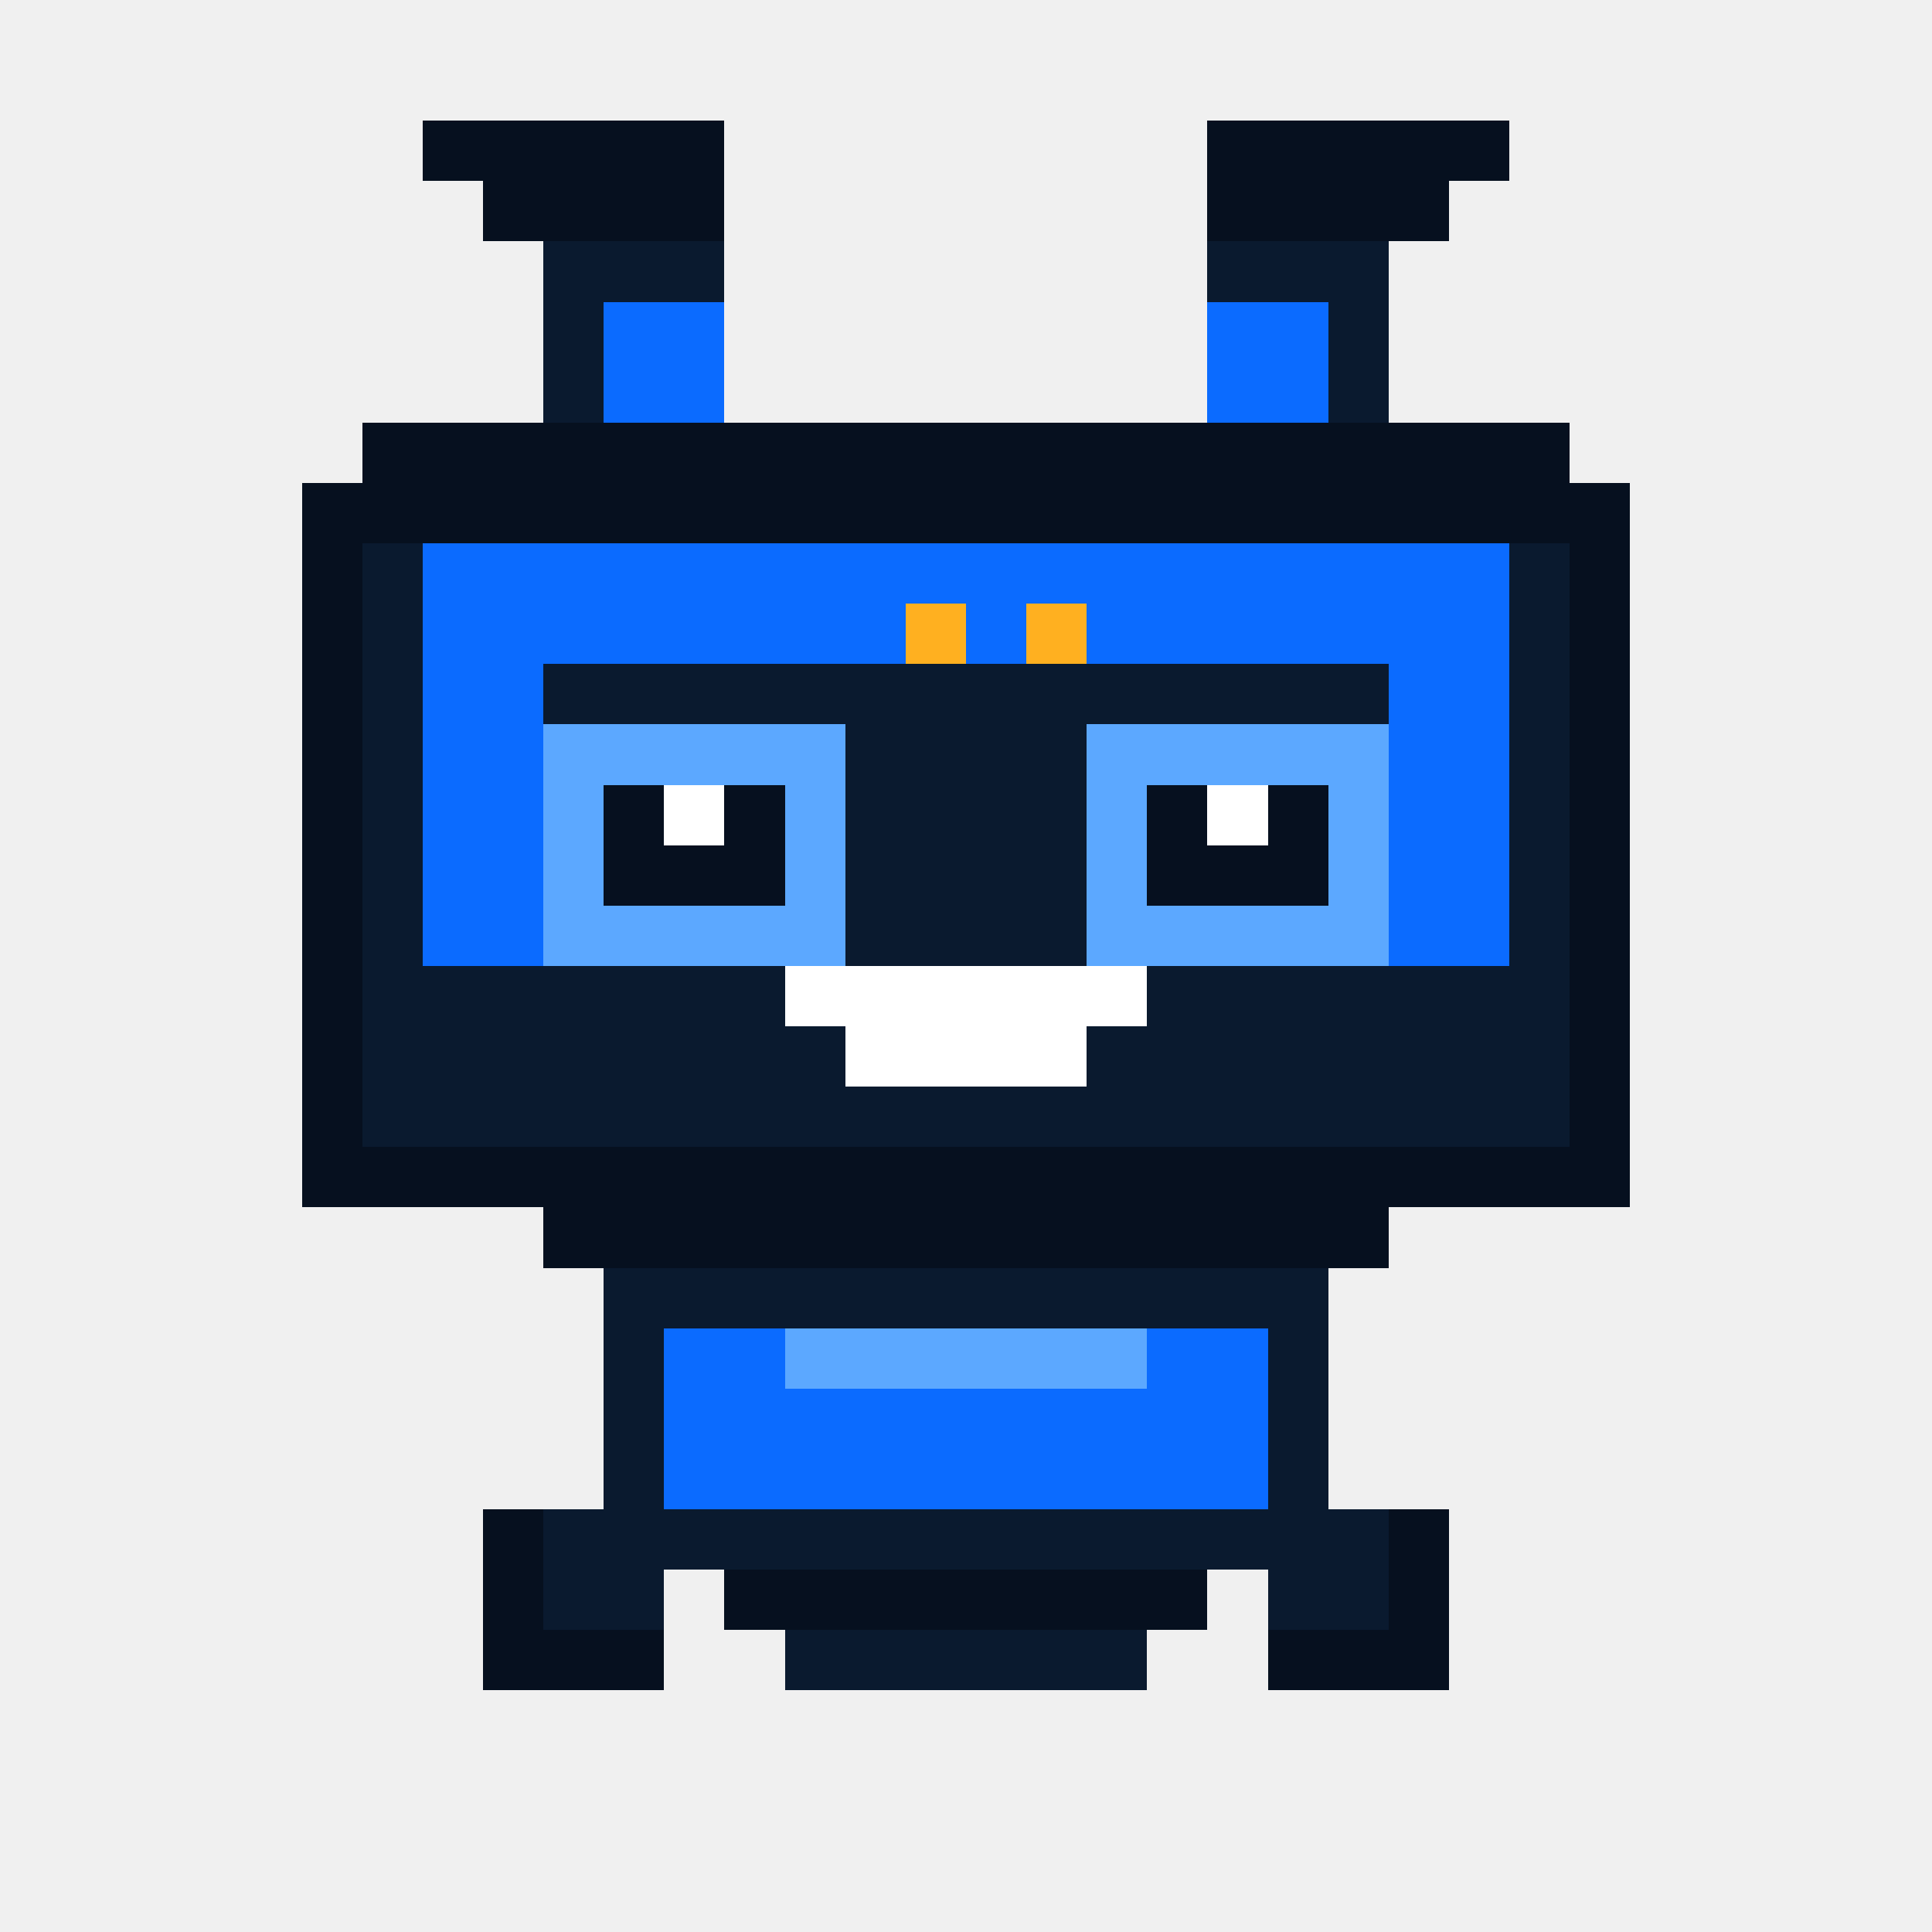
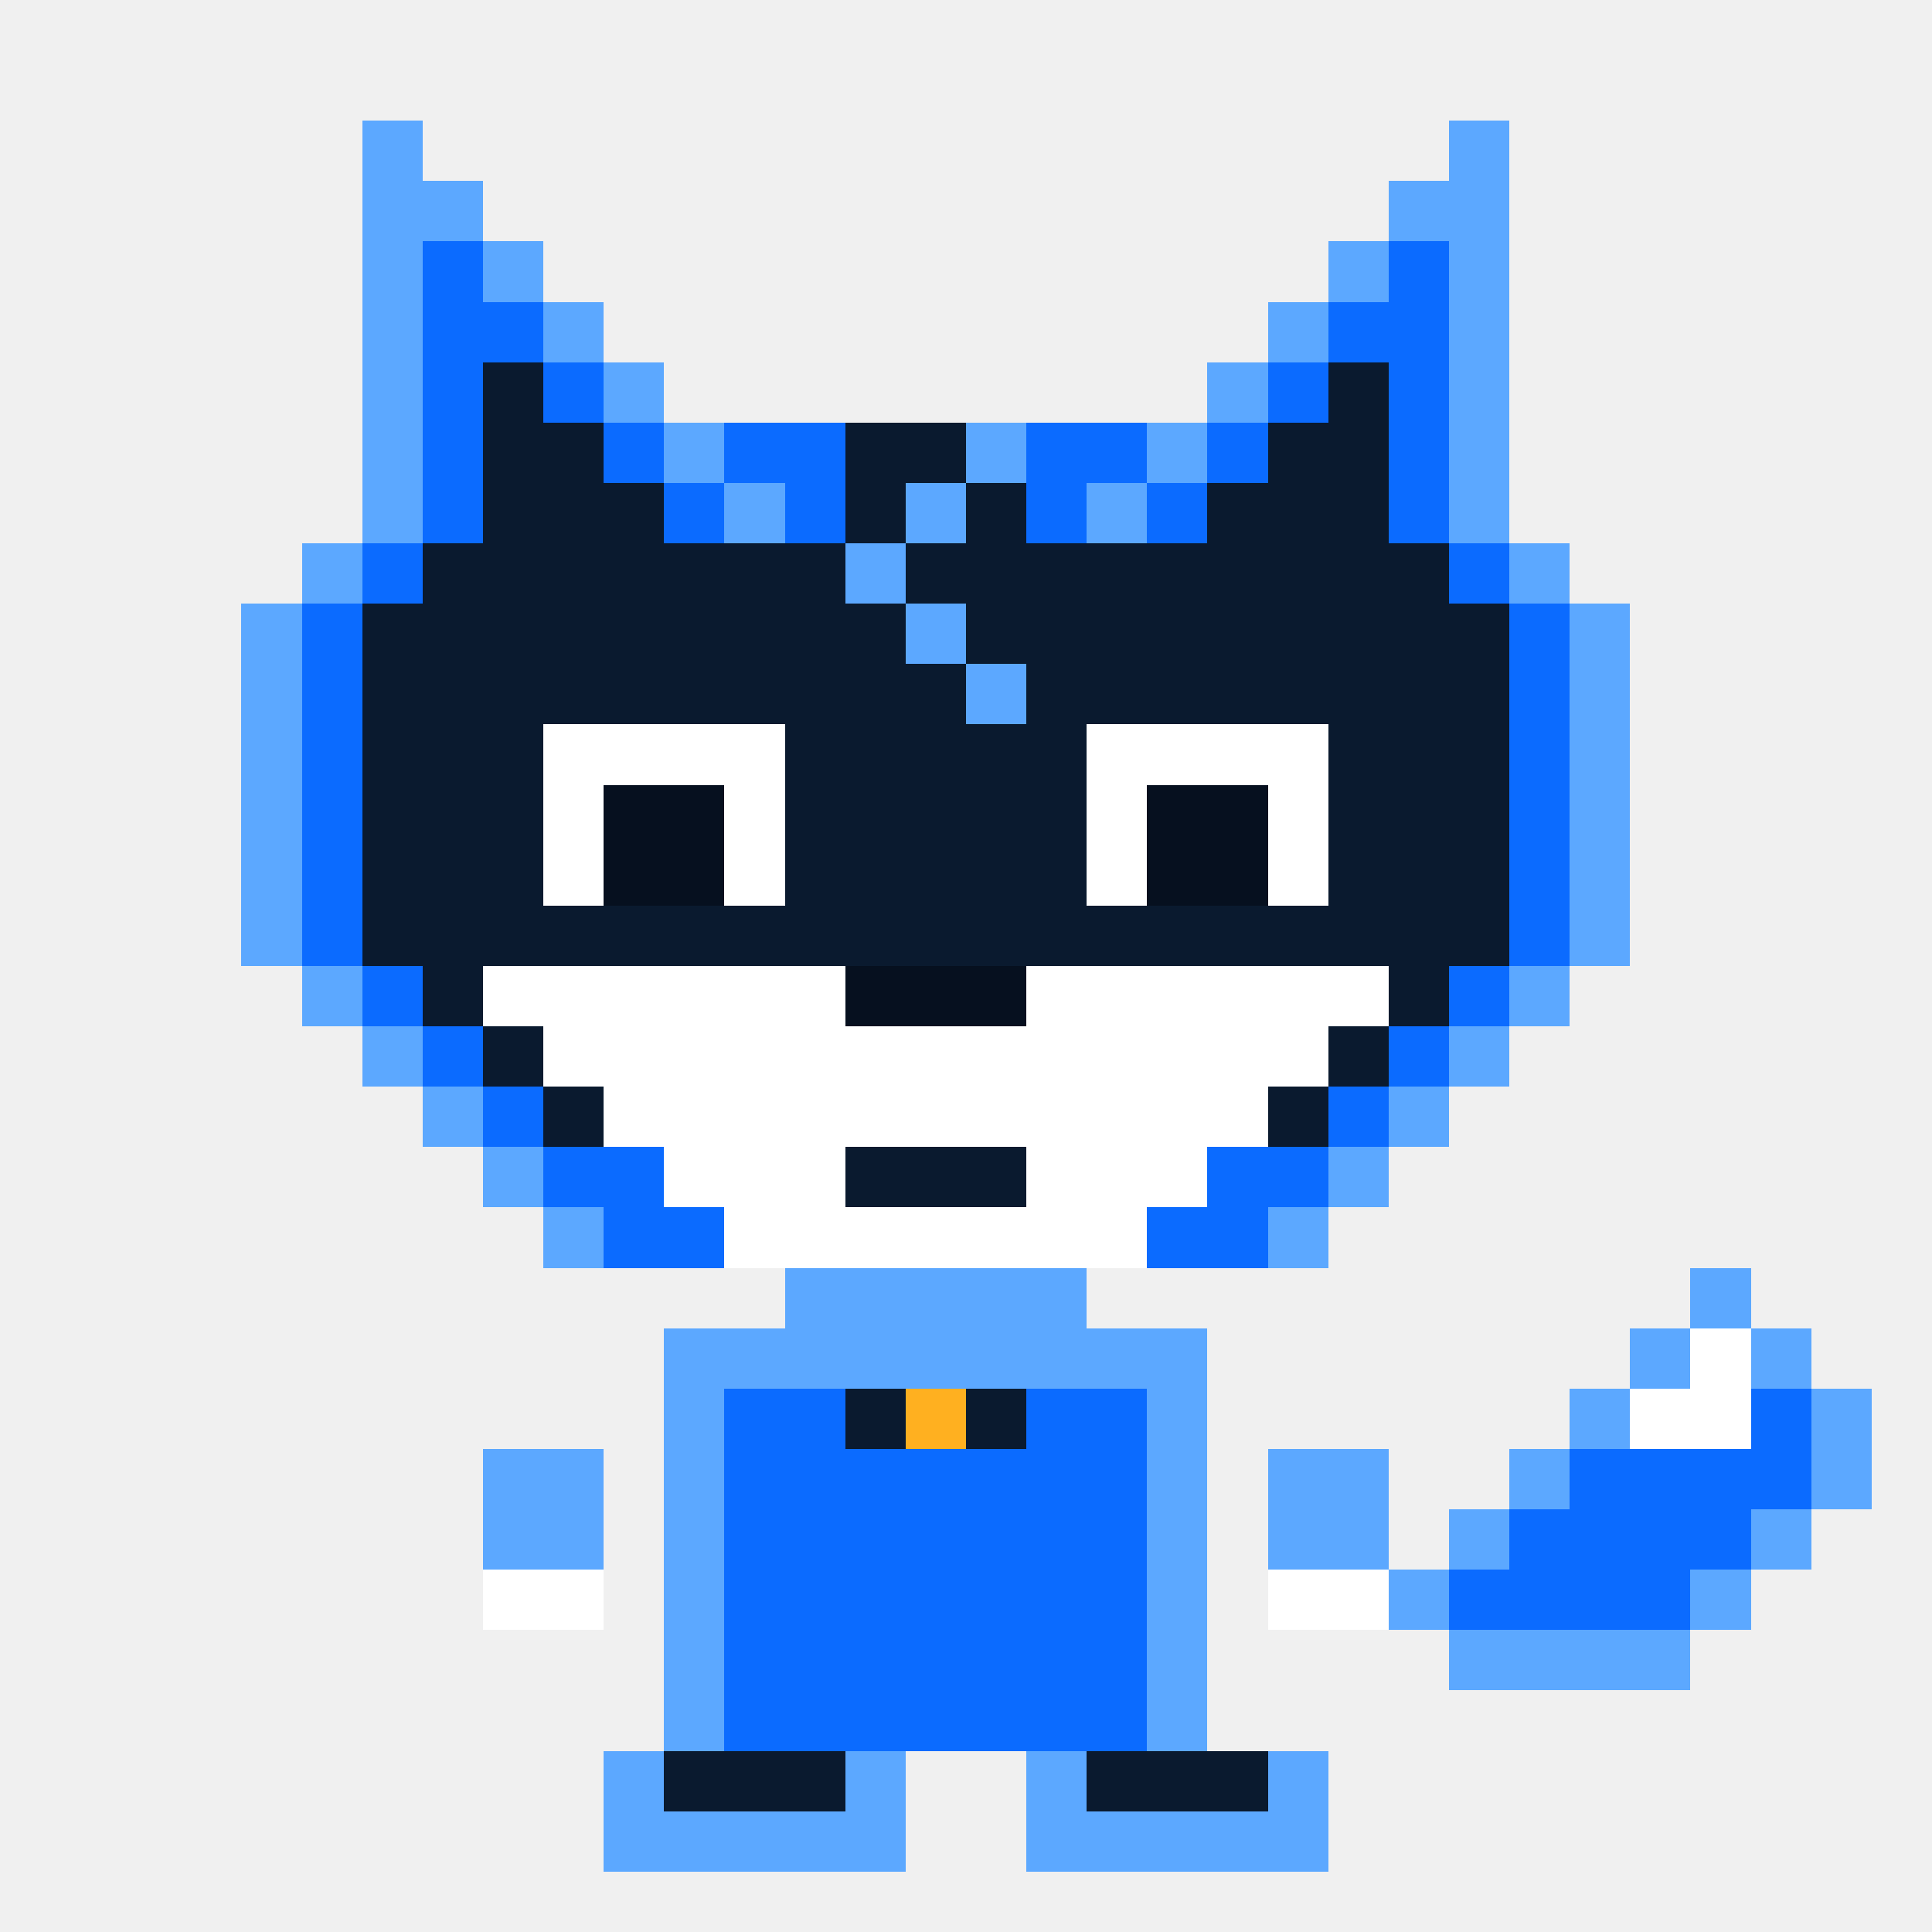
<svg xmlns="http://www.w3.org/2000/svg" viewBox="0 0 32 32" shape-rendering="crispEdges">
  <g>
-     <rect x="7" y="2" width="5" height="1" fill="#06101F" />
-     <rect x="20" y="2" width="5" height="1" fill="#06101F" />
-     <rect x="8" y="3" width="4" height="1" fill="#06101F" />
-     <rect x="20" y="3" width="4" height="1" fill="#06101F" />
-     <rect x="9" y="4" width="3" height="1" fill="#0A1A2F" />
-     <rect x="20" y="4" width="3" height="1" fill="#0A1A2F" />
-     <rect x="9" y="5" width="1" height="1" fill="#0A1A2F" />
-     <rect x="10" y="5" width="2" height="1" fill="#0B6BFF" />
-     <rect x="20" y="5" width="2" height="1" fill="#0B6BFF" />
-     <rect x="22" y="5" width="1" height="1" fill="#0A1A2F" />
-     <rect x="9" y="6" width="1" height="1" fill="#0A1A2F" />
-     <rect x="10" y="6" width="2" height="1" fill="#0B6BFF" />
-     <rect x="20" y="6" width="2" height="1" fill="#0B6BFF" />
+     <rect x="6" y="2" width="1" height="1" fill="#5CA8FF" />
+     <rect x="24" y="2" width="1" height="1" fill="#5CA8FF" />
+     <rect x="6" y="3" width="2" height="1" fill="#5CA8FF" />
+     <rect x="23" y="3" width="2" height="1" fill="#5CA8FF" />
+     <rect x="6" y="4" width="1" height="1" fill="#5CA8FF" />
+     <rect x="7" y="4" width="1" height="1" fill="#0B6BFF" />
+     <rect x="8" y="4" width="1" height="1" fill="#5CA8FF" />
+     <rect x="22" y="4" width="1" height="1" fill="#5CA8FF" />
+     <rect x="23" y="4" width="1" height="1" fill="#0B6BFF" />
+     <rect x="24" y="4" width="1" height="1" fill="#5CA8FF" />
+     <rect x="6" y="5" width="1" height="1" fill="#5CA8FF" />
+     <rect x="7" y="5" width="2" height="1" fill="#0B6BFF" />
+     <rect x="9" y="5" width="1" height="1" fill="#5CA8FF" />
+     <rect x="21" y="5" width="1" height="1" fill="#5CA8FF" />
+     <rect x="22" y="5" width="2" height="1" fill="#0B6BFF" />
+     <rect x="24" y="5" width="1" height="1" fill="#5CA8FF" />
+     <rect x="6" y="6" width="1" height="1" fill="#5CA8FF" />
+     <rect x="7" y="6" width="1" height="1" fill="#0B6BFF" />
+     <rect x="8" y="6" width="1" height="1" fill="#0A1A2F" />
+     <rect x="9" y="6" width="1" height="1" fill="#0B6BFF" />
+     <rect x="10" y="6" width="1" height="1" fill="#5CA8FF" />
+     <rect x="20" y="6" width="1" height="1" fill="#5CA8FF" />
+     <rect x="21" y="6" width="1" height="1" fill="#0B6BFF" />
    <rect x="22" y="6" width="1" height="1" fill="#0A1A2F" />
-     <rect x="6" y="7" width="20" height="1" fill="#06101F" />
-     <rect x="5" y="8" width="22" height="1" fill="#06101F" />
-     <rect x="5" y="9" width="1" height="1" fill="#06101F" />
-     <rect x="6" y="9" width="1" height="1" fill="#0A1A2F" />
-     <rect x="7" y="9" width="18" height="1" fill="#0B6BFF" />
-     <rect x="25" y="9" width="1" height="1" fill="#0A1A2F" />
-     <rect x="26" y="9" width="1" height="1" fill="#06101F" />
-     <rect x="5" y="10" width="1" height="1" fill="#06101F" />
-     <rect x="6" y="10" width="1" height="1" fill="#0A1A2F" />
-     <rect x="7" y="10" width="8" height="1" fill="#0B6BFF" />
-     <rect x="15" y="10" width="1" height="1" fill="#FFB020" />
-     <rect x="16" y="10" width="1" height="1" fill="#0B6BFF" />
-     <rect x="17" y="10" width="1" height="1" fill="#FFB020" />
-     <rect x="18" y="10" width="7" height="1" fill="#0B6BFF" />
-     <rect x="25" y="10" width="1" height="1" fill="#0A1A2F" />
-     <rect x="26" y="10" width="1" height="1" fill="#06101F" />
-     <rect x="5" y="11" width="1" height="1" fill="#06101F" />
-     <rect x="6" y="11" width="1" height="1" fill="#0A1A2F" />
-     <rect x="7" y="11" width="2" height="1" fill="#0B6BFF" />
-     <rect x="9" y="11" width="14" height="1" fill="#0A1A2F" />
-     <rect x="23" y="11" width="2" height="1" fill="#0B6BFF" />
-     <rect x="25" y="11" width="1" height="1" fill="#0A1A2F" />
-     <rect x="26" y="11" width="1" height="1" fill="#06101F" />
-     <rect x="5" y="12" width="1" height="1" fill="#06101F" />
-     <rect x="6" y="12" width="1" height="1" fill="#0A1A2F" />
-     <rect x="7" y="12" width="2" height="1" fill="#0B6BFF" />
-     <rect x="9" y="12" width="5" height="1" fill="#5CA8FF" />
-     <rect x="14" y="12" width="4" height="1" fill="#0A1A2F" />
-     <rect x="18" y="12" width="5" height="1" fill="#5CA8FF" />
-     <rect x="23" y="12" width="2" height="1" fill="#0B6BFF" />
-     <rect x="25" y="12" width="1" height="1" fill="#0A1A2F" />
-     <rect x="26" y="12" width="1" height="1" fill="#06101F" />
-     <rect x="5" y="13" width="1" height="1" fill="#06101F" />
-     <rect x="6" y="13" width="1" height="1" fill="#0A1A2F" />
-     <rect x="7" y="13" width="2" height="1" fill="#0B6BFF" />
-     <rect x="9" y="13" width="1" height="1" fill="#5CA8FF" />
-     <rect x="10" y="13" width="1" height="1" fill="#06101F" />
-     <rect x="11" y="13" width="1" height="1" fill="#FFFFFF" />
-     <rect x="12" y="13" width="1" height="1" fill="#06101F" />
-     <rect x="13" y="13" width="1" height="1" fill="#5CA8FF" />
-     <rect x="14" y="13" width="4" height="1" fill="#0A1A2F" />
-     <rect x="18" y="13" width="1" height="1" fill="#5CA8FF" />
-     <rect x="19" y="13" width="1" height="1" fill="#06101F" />
-     <rect x="20" y="13" width="1" height="1" fill="#FFFFFF" />
-     <rect x="21" y="13" width="1" height="1" fill="#06101F" />
-     <rect x="22" y="13" width="1" height="1" fill="#5CA8FF" />
-     <rect x="23" y="13" width="2" height="1" fill="#0B6BFF" />
-     <rect x="25" y="13" width="1" height="1" fill="#0A1A2F" />
-     <rect x="26" y="13" width="1" height="1" fill="#06101F" />
-     <rect x="5" y="14" width="1" height="1" fill="#06101F" />
-     <rect x="6" y="14" width="1" height="1" fill="#0A1A2F" />
-     <rect x="7" y="14" width="2" height="1" fill="#0B6BFF" />
-     <rect x="9" y="14" width="1" height="1" fill="#5CA8FF" />
-     <rect x="10" y="14" width="3" height="1" fill="#06101F" />
-     <rect x="13" y="14" width="1" height="1" fill="#5CA8FF" />
-     <rect x="14" y="14" width="4" height="1" fill="#0A1A2F" />
-     <rect x="18" y="14" width="1" height="1" fill="#5CA8FF" />
-     <rect x="19" y="14" width="3" height="1" fill="#06101F" />
-     <rect x="22" y="14" width="1" height="1" fill="#5CA8FF" />
-     <rect x="23" y="14" width="2" height="1" fill="#0B6BFF" />
-     <rect x="25" y="14" width="1" height="1" fill="#0A1A2F" />
-     <rect x="26" y="14" width="1" height="1" fill="#06101F" />
-     <rect x="5" y="15" width="1" height="1" fill="#06101F" />
-     <rect x="6" y="15" width="1" height="1" fill="#0A1A2F" />
-     <rect x="7" y="15" width="2" height="1" fill="#0B6BFF" />
-     <rect x="9" y="15" width="5" height="1" fill="#5CA8FF" />
-     <rect x="14" y="15" width="4" height="1" fill="#0A1A2F" />
-     <rect x="18" y="15" width="5" height="1" fill="#5CA8FF" />
-     <rect x="23" y="15" width="2" height="1" fill="#0B6BFF" />
-     <rect x="25" y="15" width="1" height="1" fill="#0A1A2F" />
-     <rect x="26" y="15" width="1" height="1" fill="#06101F" />
-     <rect x="5" y="16" width="1" height="1" fill="#06101F" />
-     <rect x="6" y="16" width="7" height="1" fill="#0A1A2F" />
-     <rect x="13" y="16" width="6" height="1" fill="#FFFFFF" />
-     <rect x="19" y="16" width="7" height="1" fill="#0A1A2F" />
-     <rect x="26" y="16" width="1" height="1" fill="#06101F" />
-     <rect x="5" y="17" width="1" height="1" fill="#06101F" />
-     <rect x="6" y="17" width="8" height="1" fill="#0A1A2F" />
-     <rect x="14" y="17" width="4" height="1" fill="#FFFFFF" />
-     <rect x="18" y="17" width="8" height="1" fill="#0A1A2F" />
-     <rect x="26" y="17" width="1" height="1" fill="#06101F" />
-     <rect x="5" y="18" width="1" height="1" fill="#06101F" />
-     <rect x="6" y="18" width="20" height="1" fill="#0A1A2F" />
-     <rect x="26" y="18" width="1" height="1" fill="#06101F" />
-     <rect x="5" y="19" width="22" height="1" fill="#06101F" />
-     <rect x="9" y="20" width="14" height="1" fill="#06101F" />
-     <rect x="10" y="21" width="12" height="1" fill="#0A1A2F" />
-     <rect x="10" y="22" width="1" height="1" fill="#0A1A2F" />
-     <rect x="11" y="22" width="2" height="1" fill="#0B6BFF" />
-     <rect x="13" y="22" width="6" height="1" fill="#5CA8FF" />
-     <rect x="19" y="22" width="2" height="1" fill="#0B6BFF" />
-     <rect x="21" y="22" width="1" height="1" fill="#0A1A2F" />
-     <rect x="10" y="23" width="1" height="1" fill="#0A1A2F" />
-     <rect x="11" y="23" width="10" height="1" fill="#0B6BFF" />
-     <rect x="21" y="23" width="1" height="1" fill="#0A1A2F" />
-     <rect x="10" y="24" width="1" height="1" fill="#0A1A2F" />
-     <rect x="11" y="24" width="10" height="1" fill="#0B6BFF" />
-     <rect x="21" y="24" width="1" height="1" fill="#0A1A2F" />
-     <rect x="8" y="25" width="1" height="1" fill="#06101F" />
-     <rect x="9" y="25" width="14" height="1" fill="#0A1A2F" />
-     <rect x="23" y="25" width="1" height="1" fill="#06101F" />
-     <rect x="8" y="26" width="1" height="1" fill="#06101F" />
-     <rect x="9" y="26" width="2" height="1" fill="#0A1A2F" />
-     <rect x="12" y="26" width="8" height="1" fill="#06101F" />
-     <rect x="21" y="26" width="2" height="1" fill="#0A1A2F" />
-     <rect x="23" y="26" width="1" height="1" fill="#06101F" />
-     <rect x="8" y="27" width="3" height="1" fill="#06101F" />
-     <rect x="13" y="27" width="6" height="1" fill="#0A1A2F" />
-     <rect x="21" y="27" width="3" height="1" fill="#06101F" />
+     <rect x="23" y="6" width="1" height="1" fill="#0B6BFF" />
+     <rect x="24" y="6" width="1" height="1" fill="#5CA8FF" />
+     <rect x="6" y="7" width="1" height="1" fill="#5CA8FF" />
+     <rect x="7" y="7" width="1" height="1" fill="#0B6BFF" />
+     <rect x="8" y="7" width="2" height="1" fill="#0A1A2F" />
+     <rect x="10" y="7" width="1" height="1" fill="#0B6BFF" />
+     <rect x="11" y="7" width="1" height="1" fill="#5CA8FF" />
+     <rect x="12" y="7" width="2" height="1" fill="#0B6BFF" />
+     <rect x="14" y="7" width="2" height="1" fill="#0A1A2F" />
+     <rect x="16" y="7" width="1" height="1" fill="#5CA8FF" />
+     <rect x="17" y="7" width="2" height="1" fill="#0B6BFF" />
+     <rect x="19" y="7" width="1" height="1" fill="#5CA8FF" />
+     <rect x="20" y="7" width="1" height="1" fill="#0B6BFF" />
+     <rect x="21" y="7" width="2" height="1" fill="#0A1A2F" />
+     <rect x="23" y="7" width="1" height="1" fill="#0B6BFF" />
+     <rect x="24" y="7" width="1" height="1" fill="#5CA8FF" />
+     <rect x="6" y="8" width="1" height="1" fill="#5CA8FF" />
+     <rect x="7" y="8" width="1" height="1" fill="#0B6BFF" />
+     <rect x="8" y="8" width="3" height="1" fill="#0A1A2F" />
+     <rect x="11" y="8" width="1" height="1" fill="#0B6BFF" />
+     <rect x="12" y="8" width="1" height="1" fill="#5CA8FF" />
+     <rect x="13" y="8" width="1" height="1" fill="#0B6BFF" />
+     <rect x="14" y="8" width="1" height="1" fill="#0A1A2F" />
+     <rect x="15" y="8" width="1" height="1" fill="#5CA8FF" />
+     <rect x="16" y="8" width="1" height="1" fill="#0A1A2F" />
+     <rect x="17" y="8" width="1" height="1" fill="#0B6BFF" />
+     <rect x="18" y="8" width="1" height="1" fill="#5CA8FF" />
+     <rect x="19" y="8" width="1" height="1" fill="#0B6BFF" />
+     <rect x="20" y="8" width="3" height="1" fill="#0A1A2F" />
+     <rect x="23" y="8" width="1" height="1" fill="#0B6BFF" />
+     <rect x="24" y="8" width="1" height="1" fill="#5CA8FF" />
+     <rect x="5" y="9" width="1" height="1" fill="#5CA8FF" />
+     <rect x="6" y="9" width="1" height="1" fill="#0B6BFF" />
+     <rect x="7" y="9" width="7" height="1" fill="#0A1A2F" />
+     <rect x="14" y="9" width="1" height="1" fill="#5CA8FF" />
+     <rect x="15" y="9" width="9" height="1" fill="#0A1A2F" />
+     <rect x="24" y="9" width="1" height="1" fill="#0B6BFF" />
+     <rect x="25" y="9" width="1" height="1" fill="#5CA8FF" />
+     <rect x="4" y="10" width="1" height="1" fill="#5CA8FF" />
+     <rect x="5" y="10" width="1" height="1" fill="#0B6BFF" />
+     <rect x="6" y="10" width="9" height="1" fill="#0A1A2F" />
+     <rect x="15" y="10" width="1" height="1" fill="#5CA8FF" />
+     <rect x="16" y="10" width="9" height="1" fill="#0A1A2F" />
+     <rect x="25" y="10" width="1" height="1" fill="#0B6BFF" />
+     <rect x="26" y="10" width="1" height="1" fill="#5CA8FF" />
+     <rect x="4" y="11" width="1" height="1" fill="#5CA8FF" />
+     <rect x="5" y="11" width="1" height="1" fill="#0B6BFF" />
+     <rect x="6" y="11" width="10" height="1" fill="#0A1A2F" />
+     <rect x="16" y="11" width="1" height="1" fill="#5CA8FF" />
+     <rect x="17" y="11" width="8" height="1" fill="#0A1A2F" />
+     <rect x="25" y="11" width="1" height="1" fill="#0B6BFF" />
+     <rect x="26" y="11" width="1" height="1" fill="#5CA8FF" />
+     <rect x="4" y="12" width="1" height="1" fill="#5CA8FF" />
+     <rect x="5" y="12" width="1" height="1" fill="#0B6BFF" />
+     <rect x="6" y="12" width="3" height="1" fill="#0A1A2F" />
+     <rect x="9" y="12" width="4" height="1" fill="#FFFFFF" />
+     <rect x="13" y="12" width="5" height="1" fill="#0A1A2F" />
+     <rect x="18" y="12" width="4" height="1" fill="#FFFFFF" />
+     <rect x="22" y="12" width="3" height="1" fill="#0A1A2F" />
+     <rect x="25" y="12" width="1" height="1" fill="#0B6BFF" />
+     <rect x="26" y="12" width="1" height="1" fill="#5CA8FF" />
+     <rect x="4" y="13" width="1" height="1" fill="#5CA8FF" />
+     <rect x="5" y="13" width="1" height="1" fill="#0B6BFF" />
+     <rect x="6" y="13" width="3" height="1" fill="#0A1A2F" />
+     <rect x="9" y="13" width="1" height="1" fill="#FFFFFF" />
+     <rect x="10" y="13" width="2" height="1" fill="#06101F" />
+     <rect x="12" y="13" width="1" height="1" fill="#FFFFFF" />
+     <rect x="13" y="13" width="5" height="1" fill="#0A1A2F" />
+     <rect x="18" y="13" width="1" height="1" fill="#FFFFFF" />
+     <rect x="19" y="13" width="2" height="1" fill="#06101F" />
+     <rect x="21" y="13" width="1" height="1" fill="#FFFFFF" />
+     <rect x="22" y="13" width="3" height="1" fill="#0A1A2F" />
+     <rect x="25" y="13" width="1" height="1" fill="#0B6BFF" />
+     <rect x="26" y="13" width="1" height="1" fill="#5CA8FF" />
+     <rect x="4" y="14" width="1" height="1" fill="#5CA8FF" />
+     <rect x="5" y="14" width="1" height="1" fill="#0B6BFF" />
+     <rect x="6" y="14" width="3" height="1" fill="#0A1A2F" />
+     <rect x="9" y="14" width="1" height="1" fill="#FFFFFF" />
+     <rect x="10" y="14" width="2" height="1" fill="#06101F" />
+     <rect x="12" y="14" width="1" height="1" fill="#FFFFFF" />
+     <rect x="13" y="14" width="5" height="1" fill="#0A1A2F" />
+     <rect x="18" y="14" width="1" height="1" fill="#FFFFFF" />
+     <rect x="19" y="14" width="2" height="1" fill="#06101F" />
+     <rect x="21" y="14" width="1" height="1" fill="#FFFFFF" />
+     <rect x="22" y="14" width="3" height="1" fill="#0A1A2F" />
+     <rect x="25" y="14" width="1" height="1" fill="#0B6BFF" />
+     <rect x="26" y="14" width="1" height="1" fill="#5CA8FF" />
+     <rect x="4" y="15" width="1" height="1" fill="#5CA8FF" />
+     <rect x="5" y="15" width="1" height="1" fill="#0B6BFF" />
+     <rect x="6" y="15" width="19" height="1" fill="#0A1A2F" />
+     <rect x="25" y="15" width="1" height="1" fill="#0B6BFF" />
+     <rect x="26" y="15" width="1" height="1" fill="#5CA8FF" />
+     <rect x="5" y="16" width="1" height="1" fill="#5CA8FF" />
+     <rect x="6" y="16" width="1" height="1" fill="#0B6BFF" />
+     <rect x="7" y="16" width="1" height="1" fill="#0A1A2F" />
+     <rect x="8" y="16" width="6" height="1" fill="#FFFFFF" />
+     <rect x="14" y="16" width="3" height="1" fill="#06101F" />
+     <rect x="17" y="16" width="6" height="1" fill="#FFFFFF" />
+     <rect x="23" y="16" width="1" height="1" fill="#0A1A2F" />
+     <rect x="24" y="16" width="1" height="1" fill="#0B6BFF" />
+     <rect x="25" y="16" width="1" height="1" fill="#5CA8FF" />
+     <rect x="6" y="17" width="1" height="1" fill="#5CA8FF" />
+     <rect x="7" y="17" width="1" height="1" fill="#0B6BFF" />
+     <rect x="8" y="17" width="1" height="1" fill="#0A1A2F" />
+     <rect x="9" y="17" width="13" height="1" fill="#FFFFFF" />
+     <rect x="22" y="17" width="1" height="1" fill="#0A1A2F" />
+     <rect x="23" y="17" width="1" height="1" fill="#0B6BFF" />
+     <rect x="24" y="17" width="1" height="1" fill="#5CA8FF" />
+     <rect x="7" y="18" width="1" height="1" fill="#5CA8FF" />
+     <rect x="8" y="18" width="1" height="1" fill="#0B6BFF" />
+     <rect x="9" y="18" width="1" height="1" fill="#0A1A2F" />
+     <rect x="10" y="18" width="11" height="1" fill="#FFFFFF" />
+     <rect x="21" y="18" width="1" height="1" fill="#0A1A2F" />
+     <rect x="22" y="18" width="1" height="1" fill="#0B6BFF" />
+     <rect x="23" y="18" width="1" height="1" fill="#5CA8FF" />
+     <rect x="8" y="19" width="1" height="1" fill="#5CA8FF" />
+     <rect x="9" y="19" width="2" height="1" fill="#0B6BFF" />
+     <rect x="11" y="19" width="3" height="1" fill="#FFFFFF" />
+     <rect x="14" y="19" width="3" height="1" fill="#0A1A2F" />
+     <rect x="17" y="19" width="3" height="1" fill="#FFFFFF" />
+     <rect x="20" y="19" width="2" height="1" fill="#0B6BFF" />
+     <rect x="22" y="19" width="1" height="1" fill="#5CA8FF" />
+     <rect x="9" y="20" width="1" height="1" fill="#5CA8FF" />
+     <rect x="10" y="20" width="2" height="1" fill="#0B6BFF" />
+     <rect x="12" y="20" width="7" height="1" fill="#FFFFFF" />
+     <rect x="19" y="20" width="2" height="1" fill="#0B6BFF" />
+     <rect x="21" y="20" width="1" height="1" fill="#5CA8FF" />
+     <rect x="13" y="21" width="5" height="1" fill="#5CA8FF" />
+     <rect x="28" y="21" width="1" height="1" fill="#5CA8FF" />
+     <rect x="11" y="22" width="9" height="1" fill="#5CA8FF" />
+     <rect x="27" y="22" width="1" height="1" fill="#5CA8FF" />
+     <rect x="28" y="22" width="1" height="1" fill="#FFFFFF" />
+     <rect x="29" y="22" width="1" height="1" fill="#5CA8FF" />
+     <rect x="11" y="23" width="1" height="1" fill="#5CA8FF" />
+     <rect x="12" y="23" width="2" height="1" fill="#0B6BFF" />
+     <rect x="14" y="23" width="1" height="1" fill="#0A1A2F" />
+     <rect x="15" y="23" width="1" height="1" fill="#FFB020" />
+     <rect x="16" y="23" width="1" height="1" fill="#0A1A2F" />
+     <rect x="17" y="23" width="2" height="1" fill="#0B6BFF" />
+     <rect x="19" y="23" width="1" height="1" fill="#5CA8FF" />
+     <rect x="26" y="23" width="1" height="1" fill="#5CA8FF" />
+     <rect x="27" y="23" width="2" height="1" fill="#FFFFFF" />
+     <rect x="29" y="23" width="1" height="1" fill="#0B6BFF" />
+     <rect x="30" y="23" width="1" height="1" fill="#5CA8FF" />
+     <rect x="8" y="24" width="2" height="1" fill="#5CA8FF" />
+     <rect x="11" y="24" width="1" height="1" fill="#5CA8FF" />
+     <rect x="12" y="24" width="7" height="1" fill="#0B6BFF" />
+     <rect x="19" y="24" width="1" height="1" fill="#5CA8FF" />
+     <rect x="21" y="24" width="2" height="1" fill="#5CA8FF" />
+     <rect x="25" y="24" width="1" height="1" fill="#5CA8FF" />
+     <rect x="26" y="24" width="4" height="1" fill="#0B6BFF" />
+     <rect x="30" y="24" width="1" height="1" fill="#5CA8FF" />
+     <rect x="8" y="25" width="2" height="1" fill="#5CA8FF" />
+     <rect x="11" y="25" width="1" height="1" fill="#5CA8FF" />
+     <rect x="12" y="25" width="7" height="1" fill="#0B6BFF" />
+     <rect x="19" y="25" width="1" height="1" fill="#5CA8FF" />
+     <rect x="21" y="25" width="2" height="1" fill="#5CA8FF" />
+     <rect x="24" y="25" width="1" height="1" fill="#5CA8FF" />
+     <rect x="25" y="25" width="4" height="1" fill="#0B6BFF" />
+     <rect x="29" y="25" width="1" height="1" fill="#5CA8FF" />
+     <rect x="8" y="26" width="2" height="1" fill="#FFFFFF" />
+     <rect x="11" y="26" width="1" height="1" fill="#5CA8FF" />
+     <rect x="12" y="26" width="7" height="1" fill="#0B6BFF" />
+     <rect x="19" y="26" width="1" height="1" fill="#5CA8FF" />
+     <rect x="21" y="26" width="2" height="1" fill="#FFFFFF" />
+     <rect x="23" y="26" width="1" height="1" fill="#5CA8FF" />
+     <rect x="24" y="26" width="4" height="1" fill="#0B6BFF" />
+     <rect x="28" y="26" width="1" height="1" fill="#5CA8FF" />
+     <rect x="11" y="27" width="1" height="1" fill="#5CA8FF" />
+     <rect x="12" y="27" width="7" height="1" fill="#0B6BFF" />
+     <rect x="19" y="27" width="1" height="1" fill="#5CA8FF" />
+     <rect x="24" y="27" width="4" height="1" fill="#5CA8FF" />
+     <rect x="11" y="28" width="1" height="1" fill="#5CA8FF" />
+     <rect x="12" y="28" width="7" height="1" fill="#0B6BFF" />
+     <rect x="19" y="28" width="1" height="1" fill="#5CA8FF" />
+     <rect x="10" y="29" width="1" height="1" fill="#5CA8FF" />
+     <rect x="11" y="29" width="3" height="1" fill="#0A1A2F" />
+     <rect x="14" y="29" width="1" height="1" fill="#5CA8FF" />
+     <rect x="17" y="29" width="1" height="1" fill="#5CA8FF" />
+     <rect x="18" y="29" width="3" height="1" fill="#0A1A2F" />
+     <rect x="21" y="29" width="1" height="1" fill="#5CA8FF" />
+     <rect x="10" y="30" width="5" height="1" fill="#5CA8FF" />
+     <rect x="17" y="30" width="5" height="1" fill="#5CA8FF" />
  </g>
</svg>
